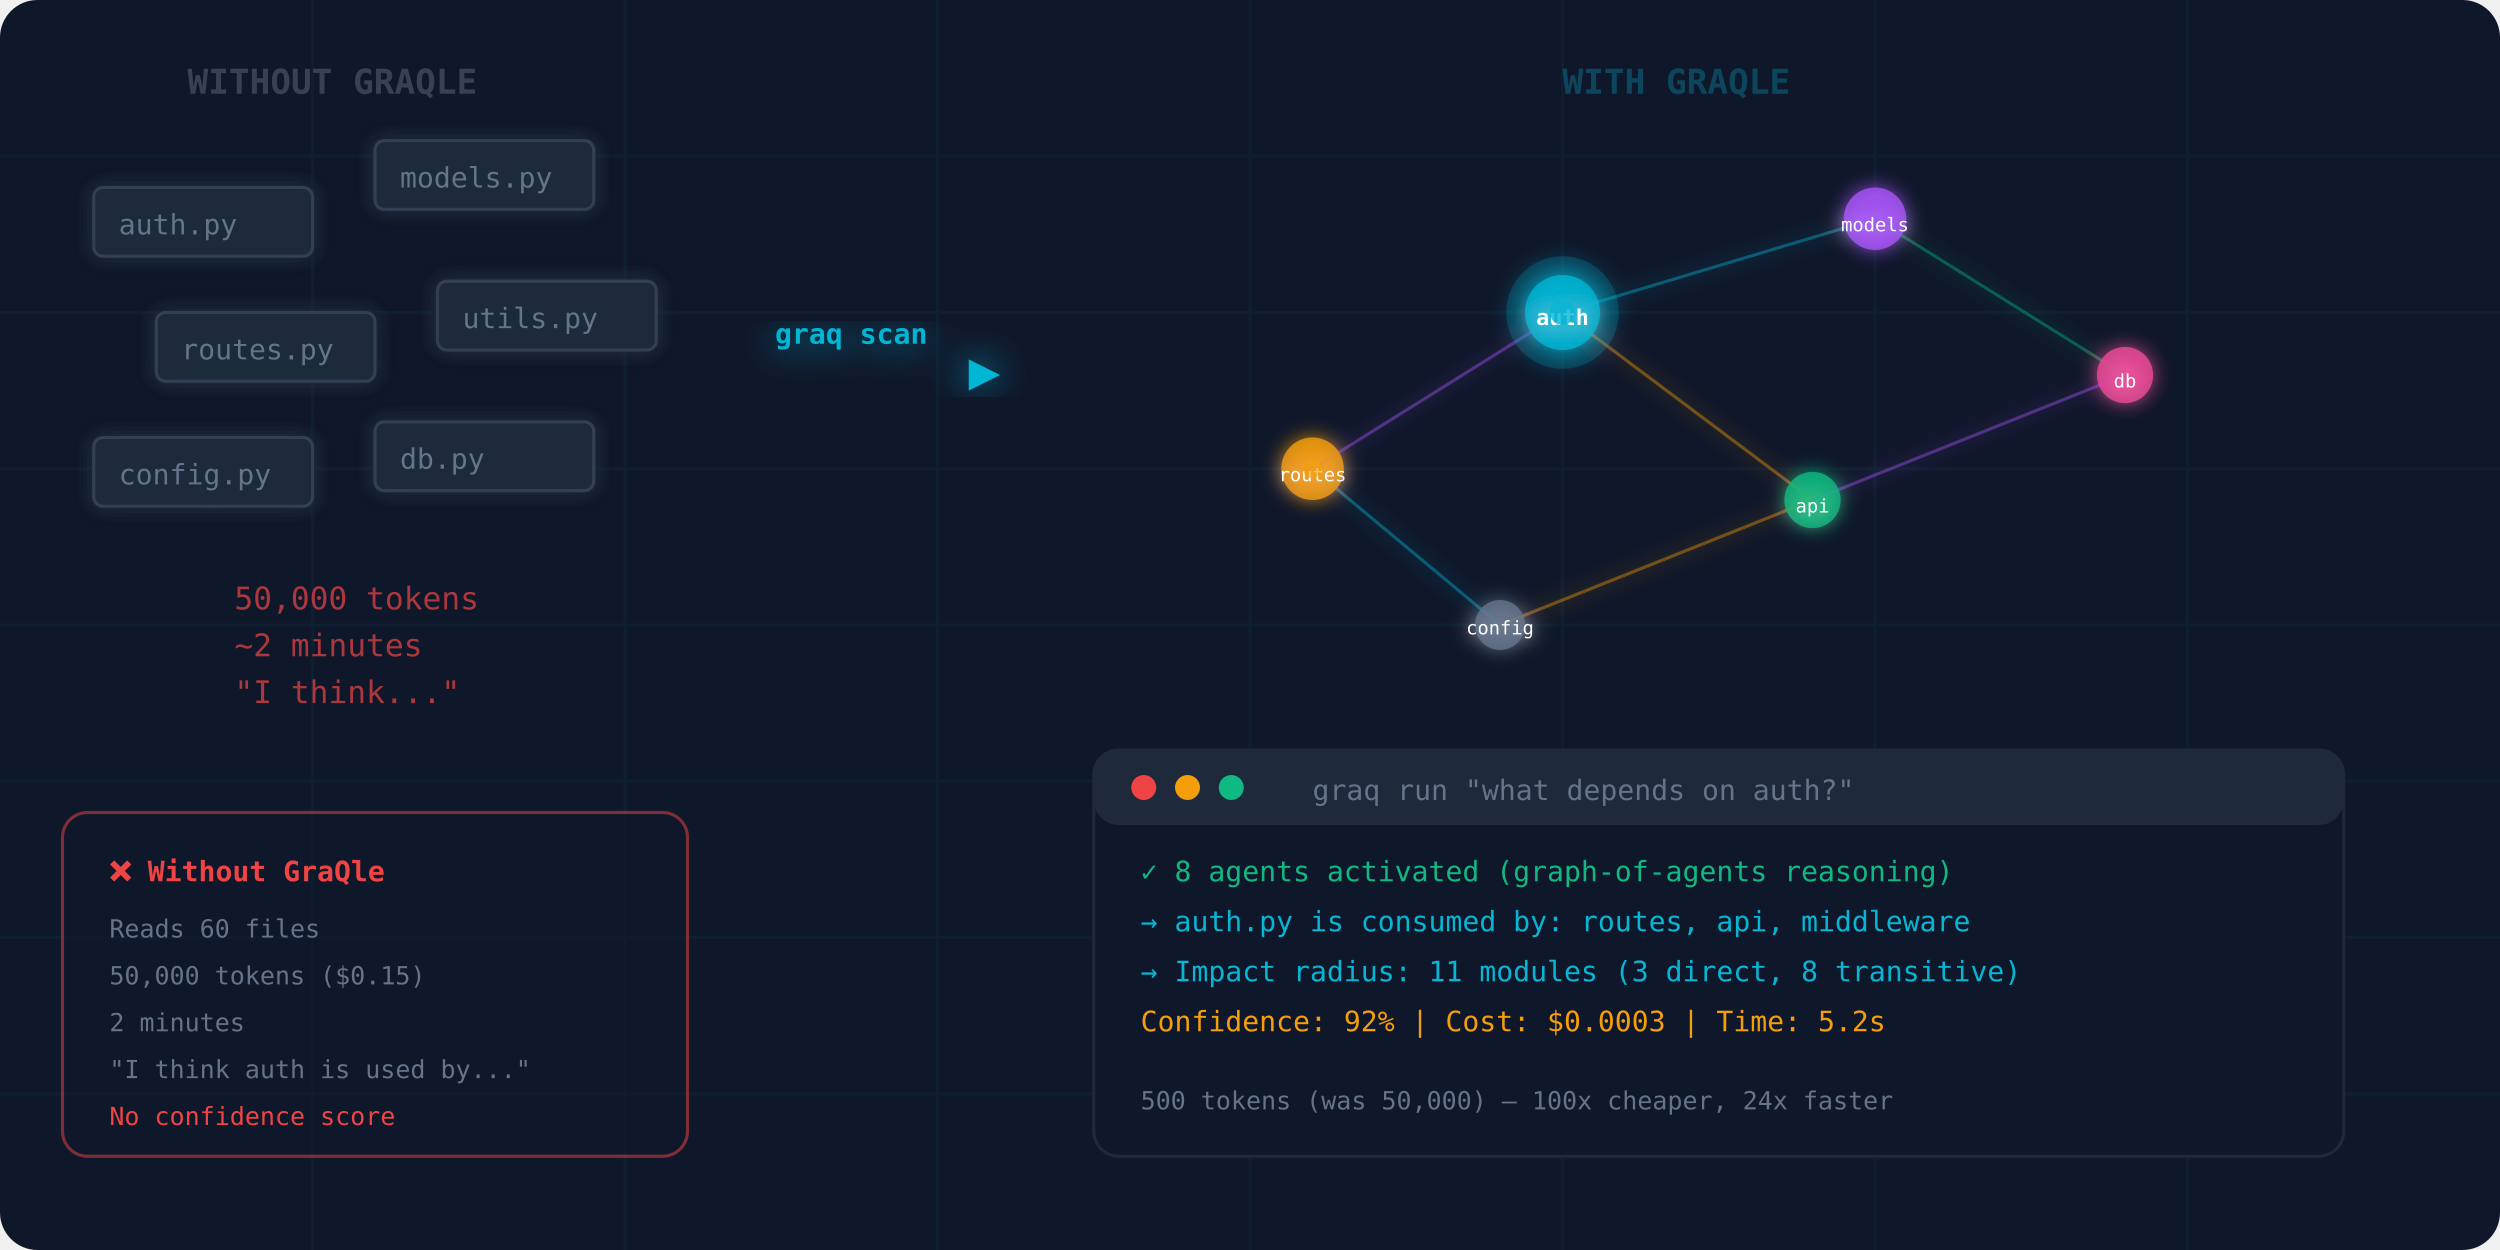
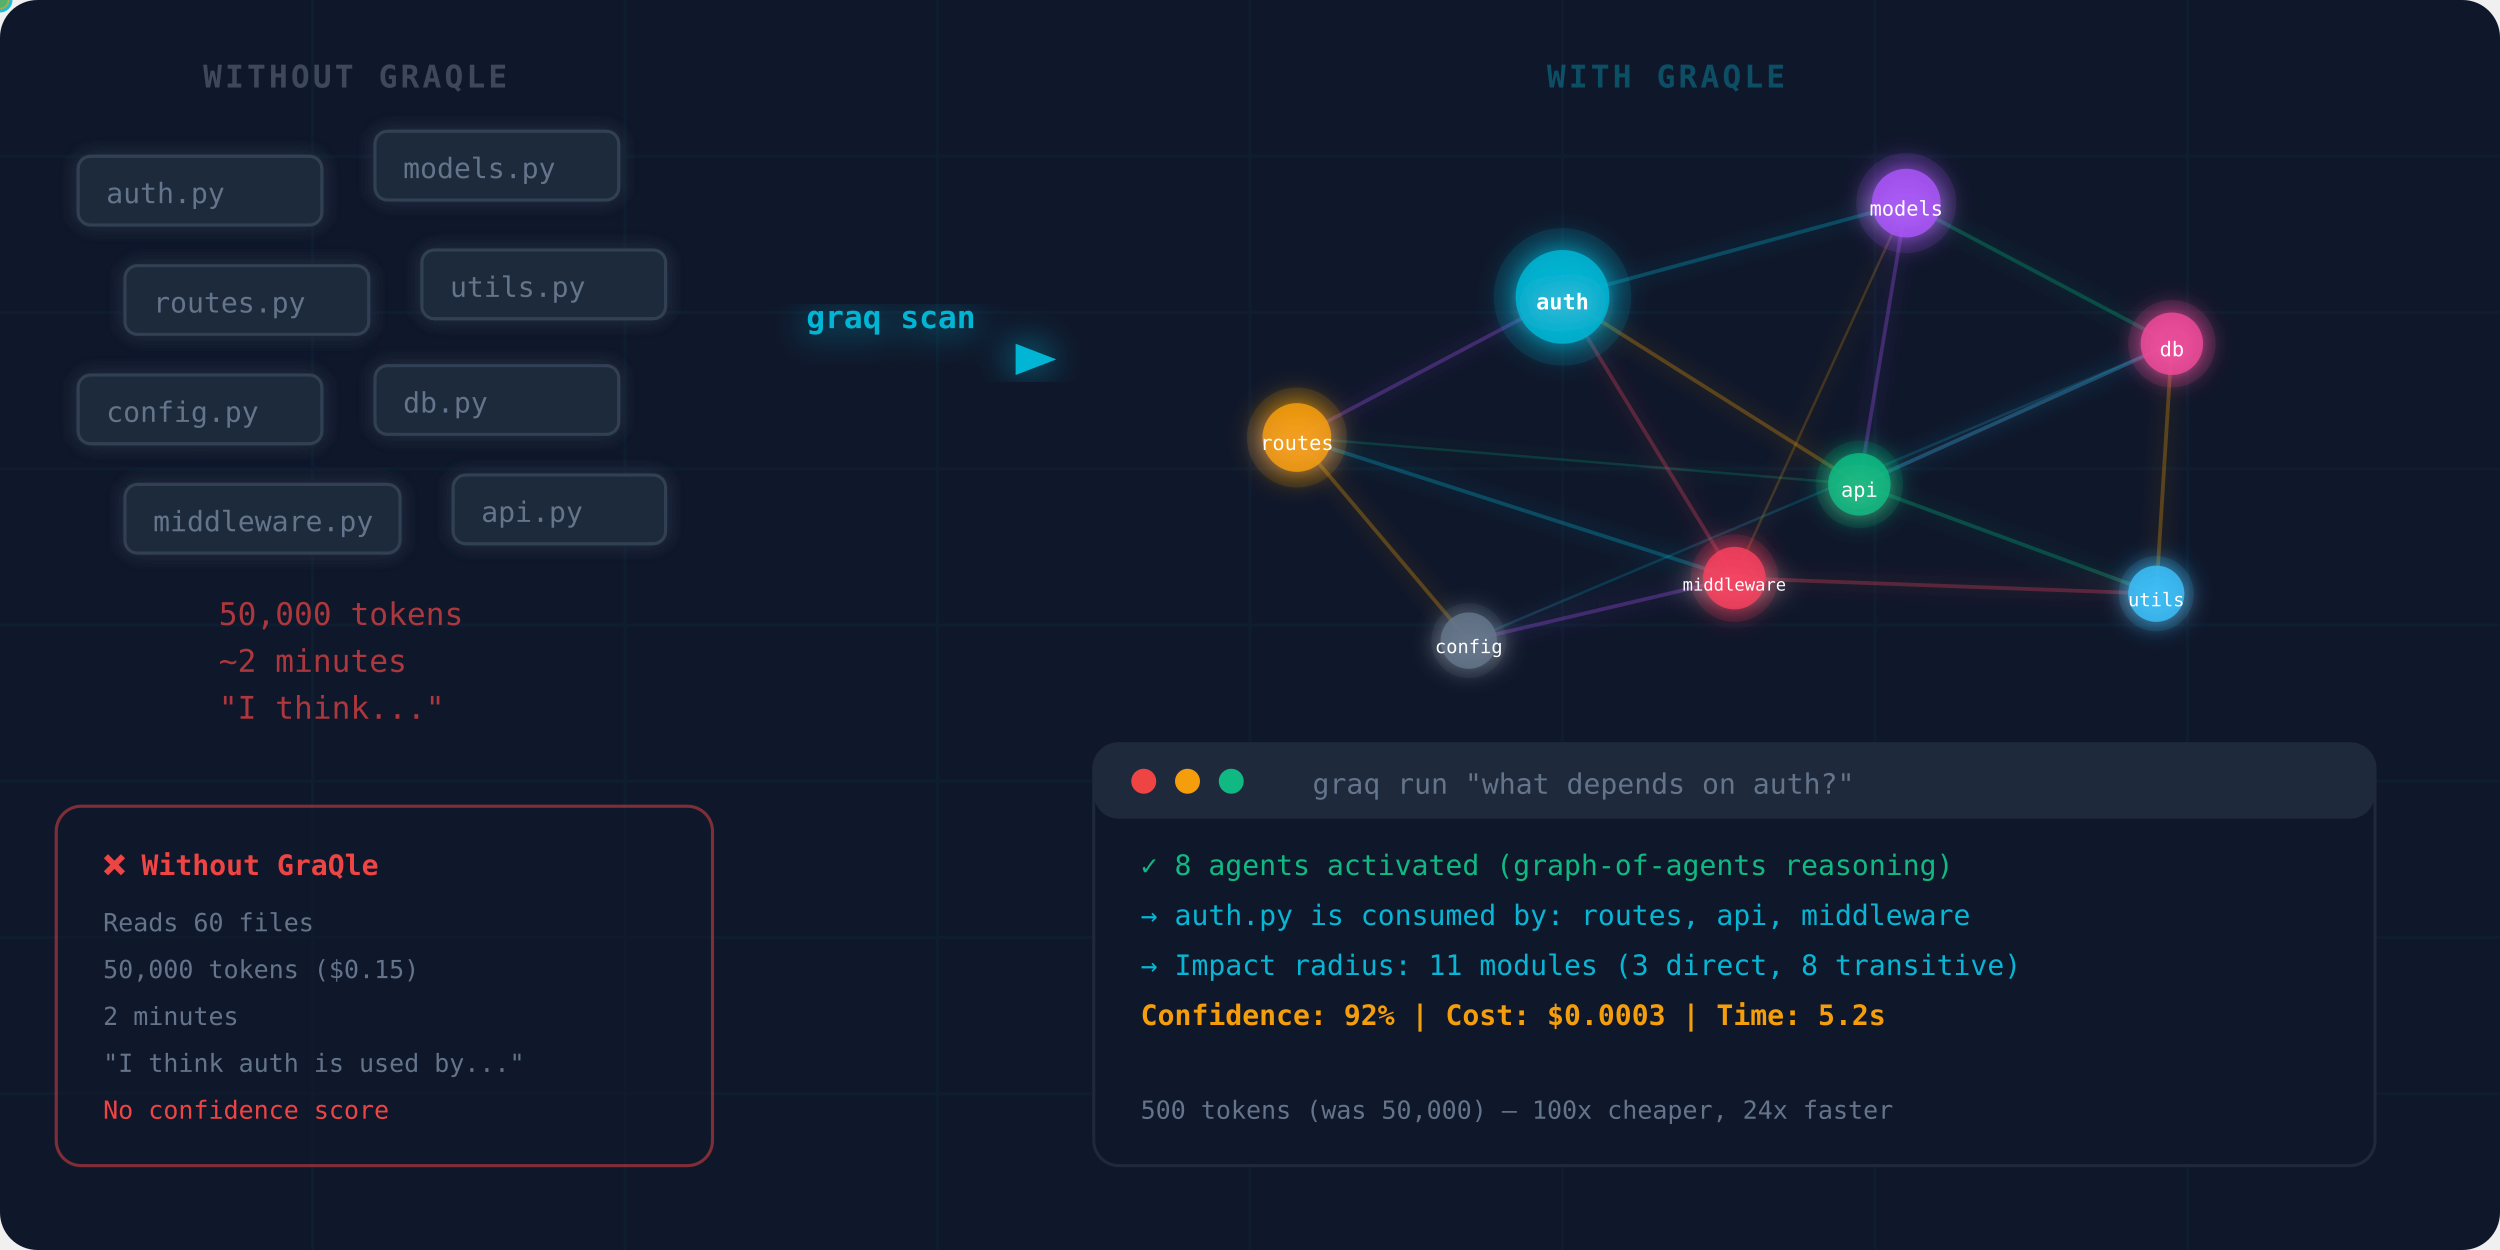
<svg xmlns="http://www.w3.org/2000/svg" viewBox="0 0 800 400" fill="none">
  <defs>
    <linearGradient id="bg" x1="0" y1="0" x2="800" y2="400">
      <stop offset="0%" stop-color="#0f172a" />
      <stop offset="100%" stop-color="#020617" />
    </linearGradient>
    <linearGradient id="cyan" x1="0" y1="0" x2="1" y2="1">
      <stop offset="0%" stop-color="#06b6d4" />
      <stop offset="100%" stop-color="#0ea5e9" />
    </linearGradient>
    <linearGradient id="purple" x1="0" y1="0" x2="1" y2="1">
      <stop offset="0%" stop-color="#a855f7" />
      <stop offset="100%" stop-color="#7c3aed" />
    </linearGradient>
    <linearGradient id="amber" x1="0" y1="0" x2="1" y2="1">
      <stop offset="0%" stop-color="#f59e0b" />
      <stop offset="100%" stop-color="#d97706" />
    </linearGradient>
    <linearGradient id="green" x1="0" y1="0" x2="1" y2="1">
      <stop offset="0%" stop-color="#10b981" />
      <stop offset="100%" stop-color="#059669" />
+     </linearGradient>
+     <linearGradient id="rose" x1="0" y1="0" x2="1" y2="1">
+       <stop offset="0%" stop-color="#f43f5e" />
+       <stop offset="100%" stop-color="#e11d48" />
+     </linearGradient>
+     <linearGradient id="sky" x1="0" y1="0" x2="1" y2="1">
+       <stop offset="0%" stop-color="#38bdf8" />
+       <stop offset="100%" stop-color="#0284c7" />
    </linearGradient>
    <filter id="glow">
      <feGaussianBlur stdDeviation="3" result="blur" />
      <feMerge>
        <feMergeNode in="blur" />
        <feMergeNode in="SourceGraphic" />
      </feMerge>
    </filter>
    <filter id="glow-strong">
      <feGaussianBlur stdDeviation="6" result="blur" />
      <feMerge>
        <feMergeNode in="blur" />
        <feMergeNode in="SourceGraphic" />
      </feMerge>
    </filter>
+     <filter id="glow-node">
+       <feGaussianBlur stdDeviation="4" result="blur" />
+       <feMerge>
+         <feMergeNode in="blur" />
+         <feMergeNode in="SourceGraphic" />
+       </feMerge>
+     </filter>
  </defs>
  <rect width="800" height="400" fill="url(#bg)" rx="12" />
-   <g opacity="0.05" stroke="#06b6d4">
+   <g opacity="0.04" stroke="#06b6d4">
    <line x1="0" y1="50" x2="800" y2="50" />
    <line x1="0" y1="100" x2="800" y2="100" />
    <line x1="0" y1="150" x2="800" y2="150" />
    <line x1="0" y1="200" x2="800" y2="200" />
    <line x1="0" y1="250" x2="800" y2="250" />
    <line x1="0" y1="300" x2="800" y2="300" />
    <line x1="0" y1="350" x2="800" y2="350" />
    <line x1="100" y1="0" x2="100" y2="400" />
    <line x1="200" y1="0" x2="200" y2="400" />
    <line x1="300" y1="0" x2="300" y2="400" />
    <line x1="400" y1="0" x2="400" y2="400" />
    <line x1="500" y1="0" x2="500" y2="400" />
    <line x1="600" y1="0" x2="600" y2="400" />
    <line x1="700" y1="0" x2="700" y2="400" />
  </g>
-   <g opacity="0.3">
-     <text x="60" y="30" fill="#94a3b8" font-family="monospace" font-size="11" font-weight="bold">WITHOUT GRAQLE</text>
+   <g opacity="0.35">
+     <text x="65" y="28" fill="#94a3b8" font-family="monospace" font-size="10" font-weight="bold" letter-spacing="1">WITHOUT GRAQLE</text>
  </g>
  <g filter="url(#glow)">
-     <rect x="30" y="60" width="70" height="22" rx="3" fill="#1e293b" stroke="#334155" stroke-width="1" />
-     <text x="38" y="75" fill="#64748b" font-family="monospace" font-size="9">auth.py</text>
-     <rect x="120" y="45" width="70" height="22" rx="3" fill="#1e293b" stroke="#334155" stroke-width="1" />
-     <text x="128" y="60" fill="#64748b" font-family="monospace" font-size="9">models.py</text>
-     <rect x="50" y="100" width="70" height="22" rx="3" fill="#1e293b" stroke="#334155" stroke-width="1" />
-     <text x="58" y="115" fill="#64748b" font-family="monospace" font-size="9">routes.py</text>
-     <rect x="140" y="90" width="70" height="22" rx="3" fill="#1e293b" stroke="#334155" stroke-width="1" />
-     <text x="148" y="105" fill="#64748b" font-family="monospace" font-size="9">utils.py</text>
-     <rect x="30" y="140" width="70" height="22" rx="3" fill="#1e293b" stroke="#334155" stroke-width="1" />
-     <text x="38" y="155" fill="#64748b" font-family="monospace" font-size="9">config.py</text>
-     <rect x="120" y="135" width="70" height="22" rx="3" fill="#1e293b" stroke="#334155" stroke-width="1" />
-     <text x="128" y="150" fill="#64748b" font-family="monospace" font-size="9">db.py</text>
-   </g>
-   <g>
-     <text x="75" y="195" fill="#ef4444" font-family="monospace" font-size="10" opacity="0.7">50,000 tokens</text>
-     <text x="75" y="210" fill="#ef4444" font-family="monospace" font-size="10" opacity="0.7">~2 minutes</text>
-     <text x="75" y="225" fill="#ef4444" font-family="monospace" font-size="10" opacity="0.7">"I think..."</text>
+     <rect x="25" y="50" width="78" height="22" rx="4" fill="#1e293b" stroke="#334155" stroke-width="1" />
+     <text x="34" y="65" fill="#64748b" font-family="monospace" font-size="9">auth.py</text>
+     <rect x="120" y="42" width="78" height="22" rx="4" fill="#1e293b" stroke="#334155" stroke-width="1" />
+     <text x="129" y="57" fill="#64748b" font-family="monospace" font-size="9">models.py</text>
+     <rect x="40" y="85" width="78" height="22" rx="4" fill="#1e293b" stroke="#334155" stroke-width="1" />
+     <text x="49" y="100" fill="#64748b" font-family="monospace" font-size="9">routes.py</text>
+     <rect x="135" y="80" width="78" height="22" rx="4" fill="#1e293b" stroke="#334155" stroke-width="1" />
+     <text x="144" y="95" fill="#64748b" font-family="monospace" font-size="9">utils.py</text>
+     <rect x="25" y="120" width="78" height="22" rx="4" fill="#1e293b" stroke="#334155" stroke-width="1" />
+     <text x="34" y="135" fill="#64748b" font-family="monospace" font-size="9">config.py</text>
+     <rect x="120" y="117" width="78" height="22" rx="4" fill="#1e293b" stroke="#334155" stroke-width="1" />
+     <text x="129" y="132" fill="#64748b" font-family="monospace" font-size="9">db.py</text>
+     <rect x="40" y="155" width="88" height="22" rx="4" fill="#1e293b" stroke="#334155" stroke-width="1" />
+     <text x="49" y="170" fill="#64748b" font-family="monospace" font-size="9">middleware.py</text>
+     <rect x="145" y="152" width="68" height="22" rx="4" fill="#1e293b" stroke="#334155" stroke-width="1" />
+     <text x="154" y="167" fill="#64748b" font-family="monospace" font-size="9">api.py</text>
+   </g>
+   <g>
+     <text x="70" y="200" fill="#ef4444" font-family="monospace" font-size="10" opacity="0.7">50,000 tokens</text>
+     <text x="70" y="215" fill="#ef4444" font-family="monospace" font-size="10" opacity="0.7">~2 minutes</text>
+     <text x="70" y="230" fill="#ef4444" font-family="monospace" font-size="10" opacity="0.7">"I think..."</text>
  </g>
  <g filter="url(#glow-strong)">
-     <path d="M 240 120 L 310 120" stroke="url(#cyan)" stroke-width="2" stroke-dasharray="4 2">
-       <animate attributeName="stroke-dashoffset" values="6;0" dur="1s" repeatCount="indefinite" />
+     <path d="M 248 115 L 325 115" stroke="url(#cyan)" stroke-width="2.5" stroke-dasharray="5 3">
+       <animate attributeName="stroke-dashoffset" values="8;0" dur="0.8s" repeatCount="indefinite" />
    </path>
-     <polygon points="310,115 320,120 310,125" fill="#06b6d4" />
-     <text x="248" y="110" fill="#06b6d4" font-family="monospace" font-size="9" font-weight="bold">graq scan</text>
-   </g>
-   <g opacity="0.3">
-     <text x="500" y="30" fill="#06b6d4" font-family="monospace" font-size="11" font-weight="bold">WITH GRAQLE</text>
+     <polygon points="325,110 338,115 325,120" fill="#06b6d4" />
+     <text x="258" y="105" fill="#06b6d4" font-family="monospace" font-size="10" font-weight="bold">graq scan</text>
+   </g>
+   <g opacity="0.35">
+     <text x="495" y="28" fill="#06b6d4" font-family="monospace" font-size="10" font-weight="bold" letter-spacing="1">WITH GRAQLE</text>
  </g>
  <g filter="url(#glow)">
-     <line x1="500" y1="100" x2="600" y2="70" stroke="#06b6d4" stroke-width="1" opacity="0.4">
-       <animate attributeName="opacity" values="0.2;0.6;0.2" dur="3s" repeatCount="indefinite" />
-     </line>
-     <line x1="500" y1="100" x2="420" y2="150" stroke="#a855f7" stroke-width="1" opacity="0.4">
-       <animate attributeName="opacity" values="0.2;0.6;0.2" dur="2.5s" repeatCount="indefinite" />
-     </line>
-     <line x1="500" y1="100" x2="580" y2="160" stroke="#f59e0b" stroke-width="1" opacity="0.4">
-       <animate attributeName="opacity" values="0.2;0.6;0.2" dur="2.8s" repeatCount="indefinite" />
-     </line>
-     <line x1="600" y1="70" x2="680" y2="120" stroke="#10b981" stroke-width="1" opacity="0.4">
-       <animate attributeName="opacity" values="0.2;0.6;0.2" dur="2.2s" repeatCount="indefinite" />
-     </line>
-     <line x1="420" y1="150" x2="480" y2="200" stroke="#06b6d4" stroke-width="1" opacity="0.4">
-       <animate attributeName="opacity" values="0.2;0.6;0.2" dur="3.2s" repeatCount="indefinite" />
-     </line>
-     <line x1="580" y1="160" x2="680" y2="120" stroke="#a855f7" stroke-width="1" opacity="0.4">
-       <animate attributeName="opacity" values="0.2;0.6;0.2" dur="2.7s" repeatCount="indefinite" />
-     </line>
-     <line x1="480" y1="200" x2="580" y2="160" stroke="#f59e0b" stroke-width="1" opacity="0.4">
-       <animate attributeName="opacity" values="0.2;0.6;0.2" dur="3.5s" repeatCount="indefinite" />
-     </line>
-     <circle cx="500" cy="100" r="18" fill="#06b6d4" opacity="0.2" />
-     <circle cx="500" cy="100" r="12" fill="#06b6d4" opacity="0.8">
-       <animate attributeName="r" values="12;14;12" dur="2s" repeatCount="indefinite" />
-     </circle>
-     <text x="500" y="104" fill="white" font-family="monospace" font-size="7" text-anchor="middle" font-weight="bold">auth</text>
-     <circle cx="600" cy="70" r="10" fill="#a855f7" opacity="0.8">
-       <animate attributeName="r" values="10;11;10" dur="2.3s" repeatCount="indefinite" />
-     </circle>
-     <text x="600" y="74" fill="white" font-family="monospace" font-size="6" text-anchor="middle">models</text>
-     <circle cx="420" cy="150" r="10" fill="#f59e0b" opacity="0.8">
-       <animate attributeName="r" values="10;11;10" dur="2.6s" repeatCount="indefinite" />
-     </circle>
-     <text x="420" y="154" fill="white" font-family="monospace" font-size="6" text-anchor="middle">routes</text>
-     <circle cx="580" cy="160" r="9" fill="#10b981" opacity="0.8">
-       <animate attributeName="r" values="9;10;9" dur="2.1s" repeatCount="indefinite" />
-     </circle>
-     <text x="580" y="164" fill="white" font-family="monospace" font-size="6" text-anchor="middle">api</text>
-     <circle cx="680" cy="120" r="9" fill="#ec4899" opacity="0.8">
-       <animate attributeName="r" values="9;10;9" dur="2.4s" repeatCount="indefinite" />
-     </circle>
-     <text x="680" y="124" fill="white" font-family="monospace" font-size="6" text-anchor="middle">db</text>
-     <circle cx="480" cy="200" r="8" fill="#64748b" opacity="0.8" />
-     <text x="480" y="203" fill="white" font-family="monospace" font-size="6" text-anchor="middle">config</text>
-   </g>
-   <g>
-     <circle cx="500" cy="100" r="4" fill="#06b6d4" opacity="0.8">
-       <animate attributeName="cx" values="500;600;680;580;500" dur="4s" repeatCount="indefinite" />
-       <animate attributeName="cy" values="100;70;120;160;100" dur="4s" repeatCount="indefinite" />
-       <animate attributeName="fill" values="#06b6d4;#a855f7;#ec4899;#10b981;#06b6d4" dur="4s" repeatCount="indefinite" />
-     </circle>
-     <circle cx="420" cy="150" r="3" fill="#f59e0b" opacity="0.6">
-       <animate attributeName="cx" values="420;480;580;600;420" dur="5s" repeatCount="indefinite" />
-       <animate attributeName="cy" values="150;200;160;70;150" dur="5s" repeatCount="indefinite" />
-     </circle>
-   </g>
-   <g>
-     <rect x="350" y="240" width="400" height="130" rx="8" fill="#0f172a" stroke="#1e293b" stroke-width="1" />
-     <rect x="350" y="240" width="400" height="24" rx="8" fill="#1e293b" />
-     <circle cx="366" cy="252" r="4" fill="#ef4444" />
-     <circle cx="380" cy="252" r="4" fill="#f59e0b" />
-     <circle cx="394" cy="252" r="4" fill="#10b981" />
-     <text x="420" y="256" fill="#64748b" font-family="monospace" font-size="9">graq run "what depends on auth?"</text>
-     <text x="365" y="282" fill="#10b981" font-family="monospace" font-size="9">✓ 8 agents activated (graph-of-agents reasoning)</text>
-     <text x="365" y="298" fill="#06b6d4" font-family="monospace" font-size="9">→ auth.py is consumed by: routes, api, middleware</text>
-     <text x="365" y="314" fill="#06b6d4" font-family="monospace" font-size="9">→ Impact radius: 11 modules (3 direct, 8 transitive)</text>
-     <text x="365" y="330" fill="#f59e0b" font-family="monospace" font-size="9">  Confidence: 92% | Cost: $0.0003 | Time: 5.2s</text>
-     <text x="365" y="355" fill="#64748b" font-family="monospace" font-size="8">500 tokens (was 50,000) — 100x cheaper, 24x faster</text>
-   </g>
-   <g>
-     <rect x="20" y="260" width="200" height="110" rx="8" fill="#0f172a" stroke="#ef4444" stroke-width="1" opacity="0.5" />
-     <text x="35" y="282" fill="#ef4444" font-family="monospace" font-size="9" font-weight="bold">❌ Without GraQle</text>
-     <text x="35" y="300" fill="#64748b" font-family="monospace" font-size="8">Reads 60 files</text>
-     <text x="35" y="315" fill="#64748b" font-family="monospace" font-size="8">50,000 tokens ($0.15)</text>
-     <text x="35" y="330" fill="#64748b" font-family="monospace" font-size="8">2 minutes</text>
-     <text x="35" y="345" fill="#64748b" font-family="monospace" font-size="8">"I think auth is used by..."</text>
-     <text x="35" y="360" fill="#ef4444" font-family="monospace" font-size="8">No confidence score</text>
+     <line x1="500" y1="95" x2="610" y2="65" stroke="#06b6d4" stroke-width="1.2" opacity="0.3">
+       <animate attributeName="opacity" values="0.15;0.5;0.15" dur="3s" repeatCount="indefinite" />
+     </line>
+     <line x1="500" y1="95" x2="415" y2="140" stroke="#a855f7" stroke-width="1.2" opacity="0.3">
+       <animate attributeName="opacity" values="0.15;0.5;0.15" dur="2.5s" repeatCount="indefinite" />
+     </line>
+     <line x1="500" y1="95" x2="555" y2="185" stroke="#f43f5e" stroke-width="1.2" opacity="0.3">
+       <animate attributeName="opacity" values="0.15;0.5;0.15" dur="2.8s" repeatCount="indefinite" />
+     </line>
+     <line x1="500" y1="95" x2="595" y2="155" stroke="#f59e0b" stroke-width="1.2" opacity="0.3">
+       <animate attributeName="opacity" values="0.15;0.5;0.15" dur="3.2s" repeatCount="indefinite" />
+     </line>
+     <line x1="610" y1="65" x2="695" y2="110" stroke="#10b981" stroke-width="1.2" opacity="0.3">
+       <animate attributeName="opacity" values="0.15;0.5;0.15" dur="2.2s" repeatCount="indefinite" />
+     </line>
+     <line x1="610" y1="65" x2="595" y2="155" stroke="#a855f7" stroke-width="1.2" opacity="0.3">
+       <animate attributeName="opacity" values="0.15;0.5;0.15" dur="2.7s" repeatCount="indefinite" />
+     </line>
+     <line x1="415" y1="140" x2="555" y2="185" stroke="#06b6d4" stroke-width="1.2" opacity="0.3">
+       <animate attributeName="opacity" values="0.15;0.5;0.15" dur="3.5s" repeatCount="indefinite" />
+     </line>
+     <line x1="415" y1="140" x2="470" y2="205" stroke="#f59e0b" stroke-width="1.2" opacity="0.3">
+       <animate attributeName="opacity" values="0.15;0.5;0.15" dur="2.9s" repeatCount="indefinite" />
+     </line>
+     <line x1="595" y1="155" x2="695" y2="110" stroke="#38bdf8" stroke-width="1.2" opacity="0.3">
+       <animate attributeName="opacity" values="0.15;0.5;0.15" dur="2.4s" repeatCount="indefinite" />
+     </line>
+     <line x1="595" y1="155" x2="690" y2="190" stroke="#10b981" stroke-width="1.2" opacity="0.3">
+       <animate attributeName="opacity" values="0.15;0.5;0.15" dur="3.1s" repeatCount="indefinite" />
+     </line>
+     <line x1="555" y1="185" x2="470" y2="205" stroke="#a855f7" stroke-width="1.2" opacity="0.3">
+       <animate attributeName="opacity" values="0.15;0.5;0.15" dur="2.6s" repeatCount="indefinite" />
+     </line>
+     <line x1="555" y1="185" x2="690" y2="190" stroke="#f43f5e" stroke-width="1.2" opacity="0.3">
+       <animate attributeName="opacity" values="0.15;0.5;0.15" dur="3.3s" repeatCount="indefinite" />
+     </line>
+     <line x1="695" y1="110" x2="690" y2="190" stroke="#f59e0b" stroke-width="1.2" opacity="0.3">
+       <animate attributeName="opacity" values="0.15;0.5;0.15" dur="2.3s" repeatCount="indefinite" />
+     </line>
+     <line x1="470" y1="205" x2="695" y2="110" stroke="#06b6d4" stroke-width="0.8" opacity="0.2">
+       <animate attributeName="opacity" values="0.1;0.35;0.1" dur="4s" repeatCount="indefinite" />
+     </line>
+     <line x1="415" y1="140" x2="595" y2="155" stroke="#10b981" stroke-width="0.8" opacity="0.2">
+       <animate attributeName="opacity" values="0.1;0.35;0.1" dur="3.7s" repeatCount="indefinite" />
+     </line>
+     <line x1="610" y1="65" x2="555" y2="185" stroke="#f59e0b" stroke-width="0.8" opacity="0.2">
+       <animate attributeName="opacity" values="0.1;0.35;0.1" dur="4.2s" repeatCount="indefinite" />
+     </line>
+   </g>
+   <g filter="url(#glow-node)">
+     <circle cx="500" cy="95" r="22" fill="#06b6d4" opacity="0.12" />
+     <circle cx="500" cy="95" r="15" fill="#06b6d4" opacity="0.85">
+       <animate attributeName="r" values="15;17;15" dur="2s" repeatCount="indefinite" />
+     </circle>
+     <text x="500" y="99" fill="white" font-family="monospace" font-size="7" text-anchor="middle" font-weight="bold">auth</text>
+     <circle cx="610" cy="65" r="16" fill="#a855f7" opacity="0.12" />
+     <circle cx="610" cy="65" r="11" fill="#a855f7" opacity="0.85">
+       <animate attributeName="r" values="11;12.5;11" dur="2.3s" repeatCount="indefinite" />
+     </circle>
+     <text x="610" y="69" fill="white" font-family="monospace" font-size="6.5" text-anchor="middle">models</text>
+     <circle cx="415" cy="140" r="16" fill="#f59e0b" opacity="0.12" />
+     <circle cx="415" cy="140" r="11" fill="#f59e0b" opacity="0.85">
+       <animate attributeName="r" values="11;12.5;11" dur="2.6s" repeatCount="indefinite" />
+     </circle>
+     <text x="415" y="144" fill="white" font-family="monospace" font-size="6.5" text-anchor="middle">routes</text>
+     <circle cx="595" cy="155" r="14" fill="#10b981" opacity="0.12" />
+     <circle cx="595" cy="155" r="10" fill="#10b981" opacity="0.85">
+       <animate attributeName="r" values="10;11.5;10" dur="2.1s" repeatCount="indefinite" />
+     </circle>
+     <text x="595" y="159" fill="white" font-family="monospace" font-size="6.5" text-anchor="middle">api</text>
+     <circle cx="695" cy="110" r="14" fill="#ec4899" opacity="0.12" />
+     <circle cx="695" cy="110" r="10" fill="#ec4899" opacity="0.85">
+       <animate attributeName="r" values="10;11.5;10" dur="2.4s" repeatCount="indefinite" />
+     </circle>
+     <text x="695" y="114" fill="white" font-family="monospace" font-size="6.5" text-anchor="middle">db</text>
+     <circle cx="470" cy="205" r="12" fill="#64748b" opacity="0.12" />
+     <circle cx="470" cy="205" r="9" fill="#64748b" opacity="0.85">
+       <animate attributeName="r" values="9;10;9" dur="3s" repeatCount="indefinite" />
+     </circle>
+     <text x="470" y="209" fill="white" font-family="monospace" font-size="6" text-anchor="middle">config</text>
+     <circle cx="555" cy="185" r="14" fill="#f43f5e" opacity="0.12" />
+     <circle cx="555" cy="185" r="10" fill="#f43f5e" opacity="0.85">
+       <animate attributeName="r" values="10;11.5;10" dur="2.7s" repeatCount="indefinite" />
+     </circle>
+     <text x="555" y="189" fill="white" font-family="monospace" font-size="5.5" text-anchor="middle">middleware</text>
+     <circle cx="690" cy="190" r="12" fill="#38bdf8" opacity="0.12" />
+     <circle cx="690" cy="190" r="9" fill="#38bdf8" opacity="0.85">
+       <animate attributeName="r" values="9;10;9" dur="3.2s" repeatCount="indefinite" />
+     </circle>
+     <text x="690" y="194" fill="white" font-family="monospace" font-size="6" text-anchor="middle">utils</text>
+   </g>
+   <g>
+     <circle r="4" fill="#06b6d4" opacity="0.9">
+       <animate attributeName="cx" values="500;610;695;595;555;500" dur="3.5s" repeatCount="indefinite" />
+       <animate attributeName="cy" values="95;65;110;155;185;95" dur="3.5s" repeatCount="indefinite" />
+       <animate attributeName="fill" values="#06b6d4;#a855f7;#ec4899;#10b981;#f43f5e;#06b6d4" dur="3.5s" repeatCount="indefinite" />
+     </circle>
+     <circle r="3" fill="#f59e0b" opacity="0.7">
+       <animate attributeName="cx" values="415;470;690;610;500;415" dur="5s" repeatCount="indefinite" />
+       <animate attributeName="cy" values="140;205;190;65;95;140" dur="5s" repeatCount="indefinite" />
+       <animate attributeName="fill" values="#f59e0b;#64748b;#38bdf8;#a855f7;#06b6d4;#f59e0b" dur="5s" repeatCount="indefinite" />
+     </circle>
+     <circle r="2.5" fill="#10b981" opacity="0.6">
+       <animate attributeName="cx" values="595;695;690;555;470;595" dur="4s" repeatCount="indefinite" />
+       <animate attributeName="cy" values="155;110;190;185;205;155" dur="4s" repeatCount="indefinite" />
+     </circle>
+   </g>
+   <g>
+     <rect x="350" y="238" width="410" height="135" rx="8" fill="#0f172a" stroke="#1e293b" stroke-width="1" />
+     <rect x="350" y="238" width="410" height="24" rx="8" fill="#1e293b" />
+     <circle cx="366" cy="250" r="4" fill="#ef4444" />
+     <circle cx="380" cy="250" r="4" fill="#f59e0b" />
+     <circle cx="394" cy="250" r="4" fill="#10b981" />
+     <text x="420" y="254" fill="#64748b" font-family="monospace" font-size="9">graq run "what depends on auth?"</text>
+     <text x="365" y="280" fill="#10b981" font-family="monospace" font-size="9">✓ 8 agents activated (graph-of-agents reasoning)</text>
+     <text x="365" y="296" fill="#06b6d4" font-family="monospace" font-size="9">→ auth.py is consumed by: routes, api, middleware</text>
+     <text x="365" y="312" fill="#06b6d4" font-family="monospace" font-size="9">→ Impact radius: 11 modules (3 direct, 8 transitive)</text>
+     <text x="365" y="328" fill="#f59e0b" font-family="monospace" font-size="9" font-weight="bold">  Confidence: 92% | Cost: $0.0003 | Time: 5.2s</text>
+     <text x="365" y="358" fill="#64748b" font-family="monospace" font-size="8">500 tokens (was 50,000) — 100x cheaper, 24x faster</text>
+   </g>
+   <g>
+     <rect x="18" y="258" width="210" height="115" rx="8" fill="#0f172a" stroke="#ef4444" stroke-width="1" opacity="0.5" />
+     <text x="33" y="280" fill="#ef4444" font-family="monospace" font-size="9" font-weight="bold">❌ Without GraQle</text>
+     <text x="33" y="298" fill="#64748b" font-family="monospace" font-size="8">Reads 60 files</text>
+     <text x="33" y="313" fill="#64748b" font-family="monospace" font-size="8">50,000 tokens ($0.15)</text>
+     <text x="33" y="328" fill="#64748b" font-family="monospace" font-size="8">2 minutes</text>
+     <text x="33" y="343" fill="#64748b" font-family="monospace" font-size="8">"I think auth is used by..."</text>
+     <text x="33" y="358" fill="#ef4444" font-family="monospace" font-size="8">No confidence score</text>
  </g>
</svg>
